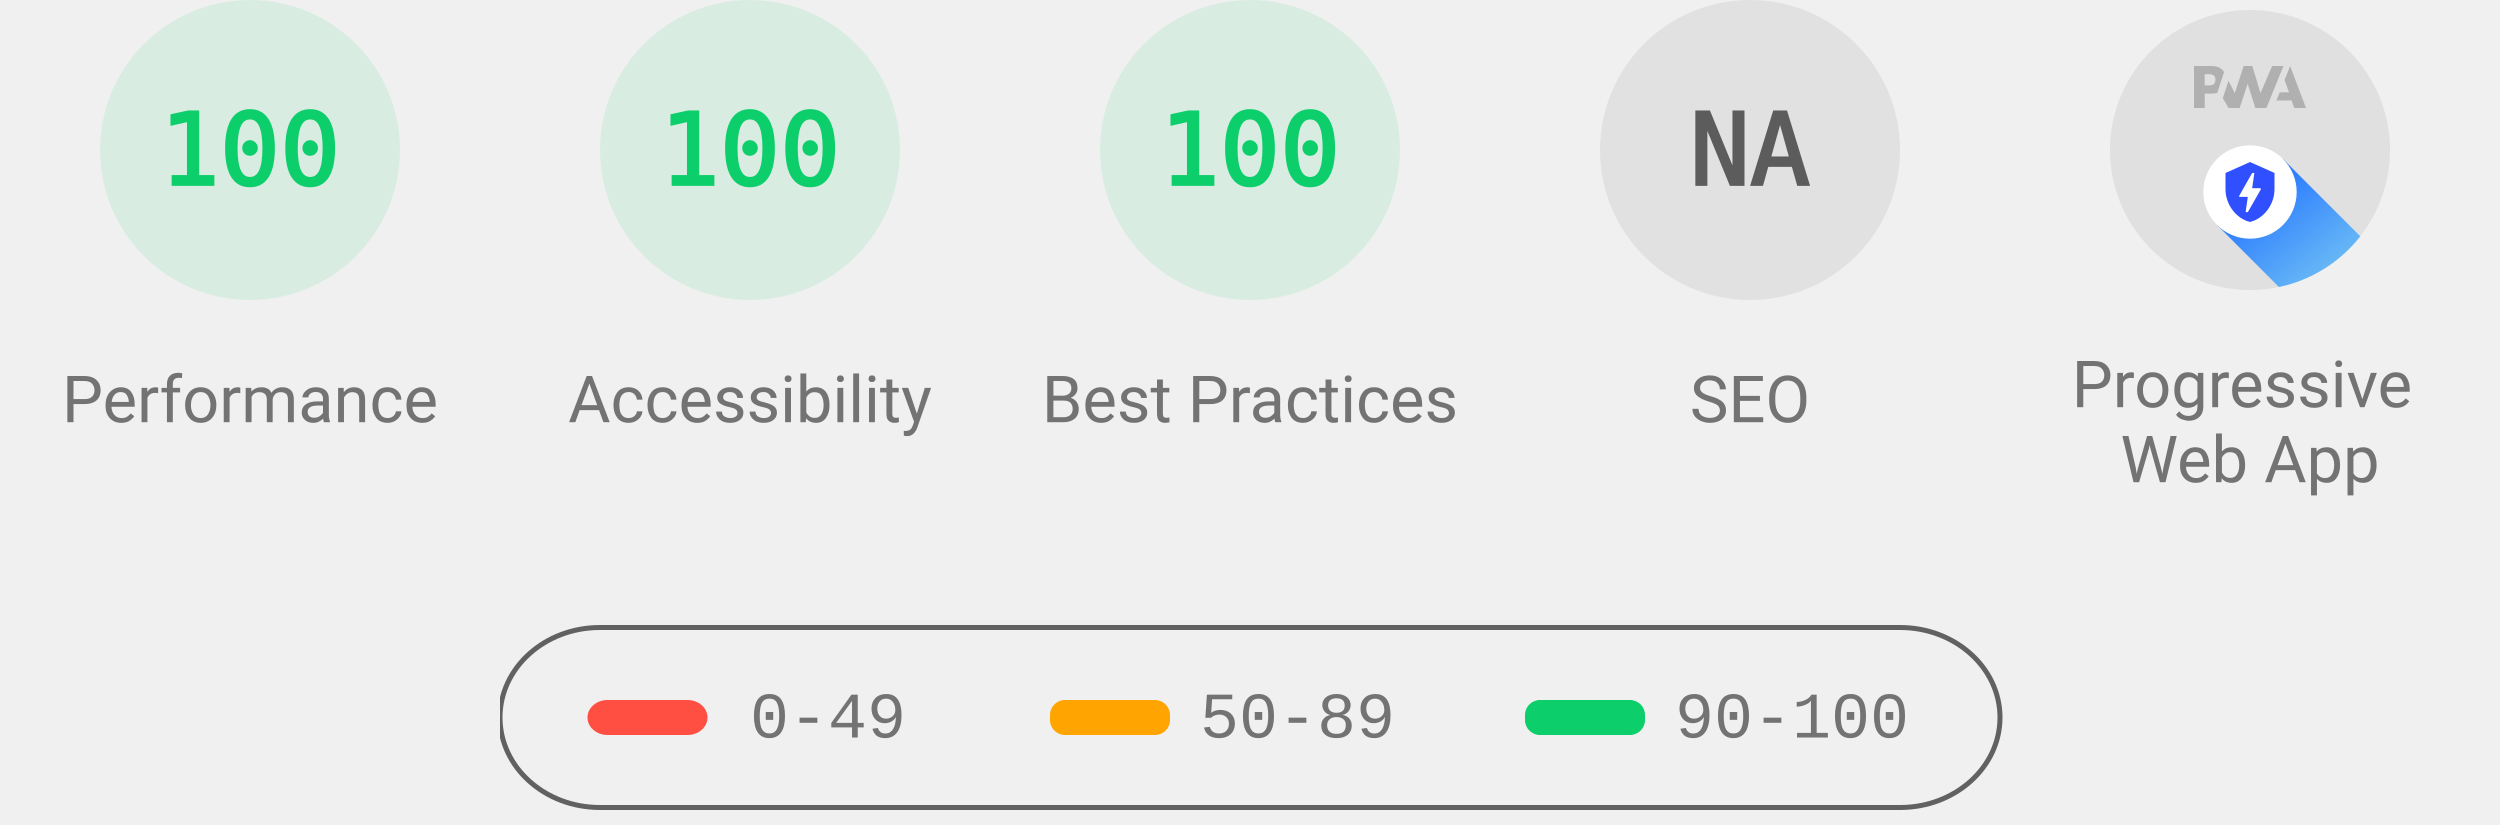
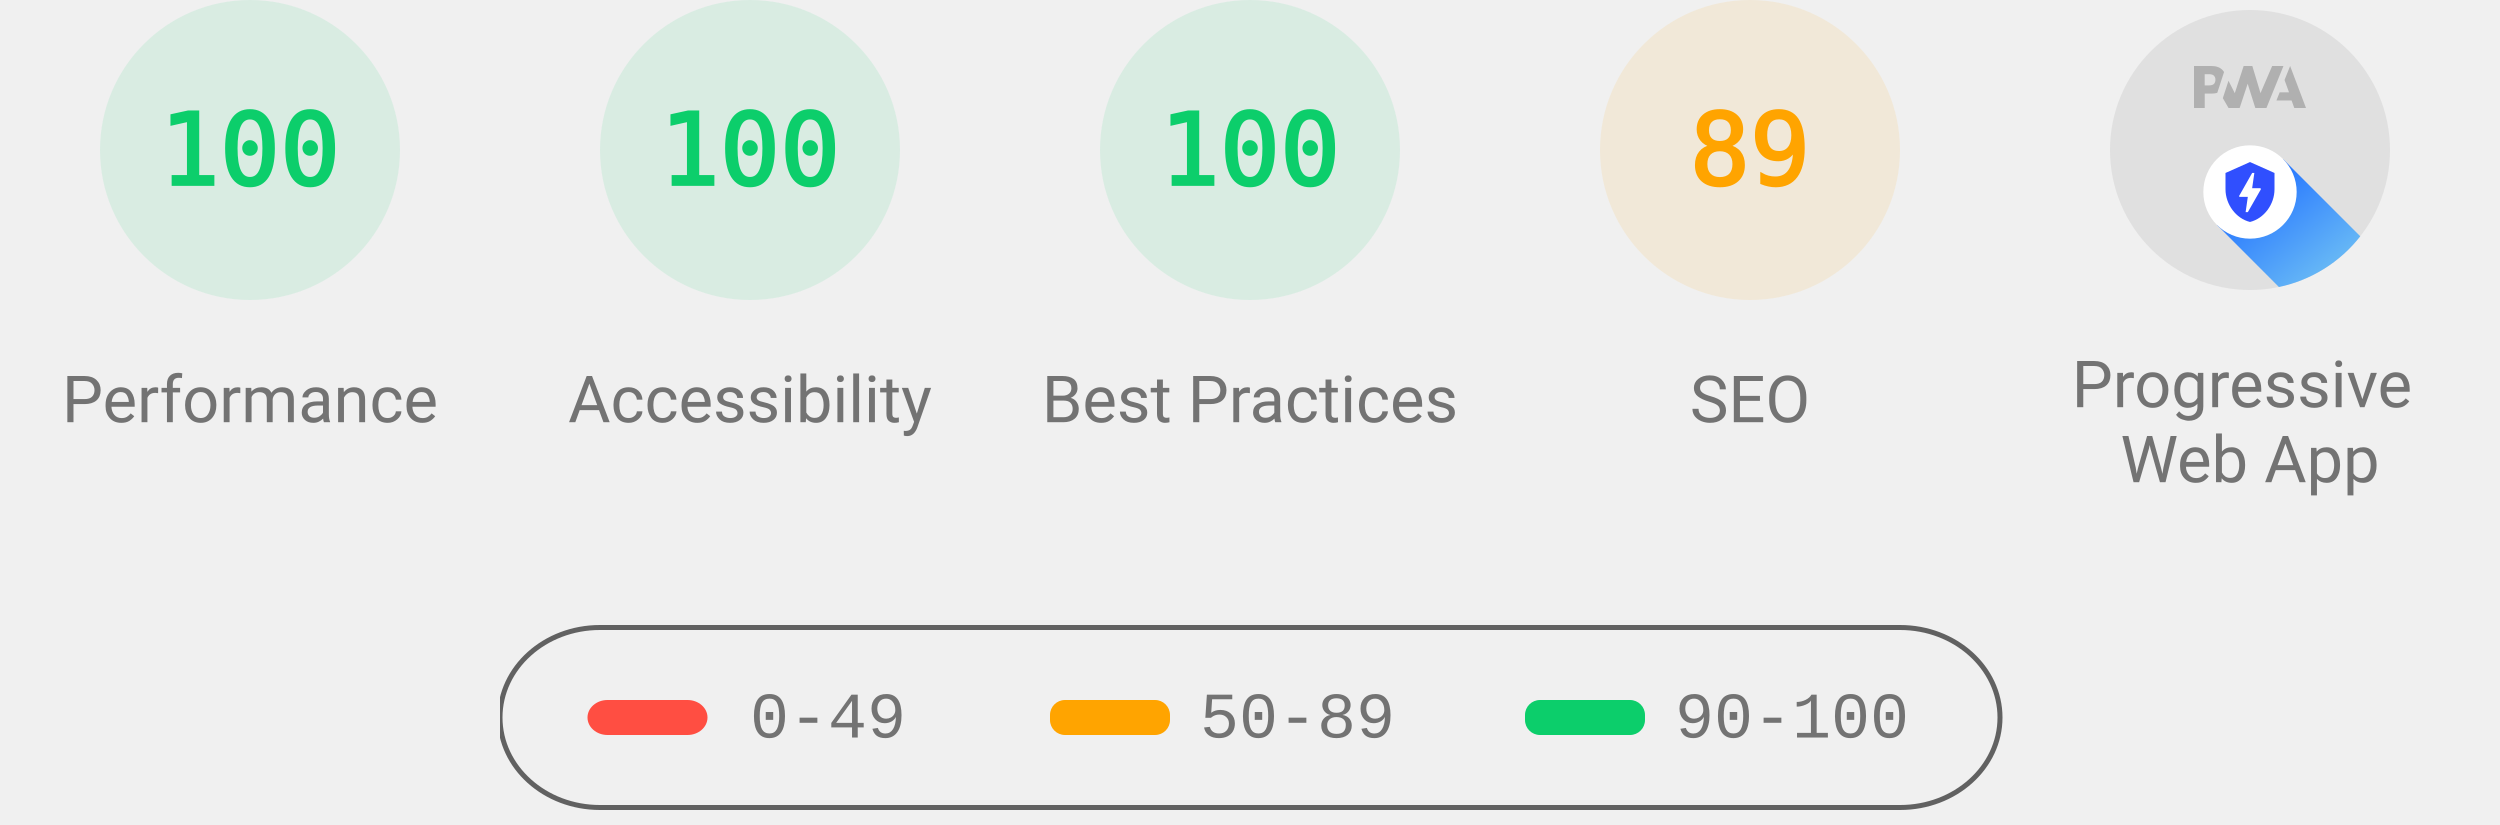
<svg xmlns="http://www.w3.org/2000/svg" class="theme--agnostic" fill="none" width="1000" height="330">
  <style>
			.gauge-base {
				opacity: 0.1
			}

			.gauge-arc {
				fill: none;
				animation-delay: 250ms;
				stroke-linecap: round;
				transform: rotate(-90deg);
				transform-origin: 100px 60px;
				animation: load-gauge 1s ease forwards
			}

			.guage-text {
				font-size: 40px;
				font-family: monospace;
				text-align: center
			}

			.guage-red {
				color: #ff4e42;
				fill: #ff4e42;
				stroke: #ff4e42
			}
			.guage-orange {
				color: #ffa400;
				fill: #ffa400;
				stroke: #ffa400
			}
			.guage-green {
				color: #0cce6b;
				fill: #0cce6b;
				stroke: #0cce6b
			}
			.theme--agnostic .guage-undefined {
				color: #5c5c5c;
				fill: #5c5c5c;
				stroke: #5c5c5c
			}
			.theme--light .guage-undefined {
				color: #1e1e1e;
				fill: #1e1e1e;
				stroke: #1e1e1e
			}
			.theme--dark .guage-undefined {
				color: #f5f5f5;
				fill: #f5f5f5;
				stroke: #f5f5f5
			}

			.guage-title {
				stroke: none;
				font-size: 26px;
				line-height: 26px;
				font-family: Roboto, Halvetica, Arial, sans-serif
			}
			.metric.guage-title {
				font-family: 'Courier New', Courier, monospace
			}
			.theme--agnostic .guage-title {
				color: #737373;
				fill: #737373
			}
			.theme--light .guage-title {
				color: #212121;
				fill: #212121
			}
			.theme--dark .guage-title {
				color: #f5f5f5;
				fill: #f5f5f5
			}

			@keyframes load-gauge {
				from {
					stroke-dasharray: 0 352.858
				}
			}
			.lh-gauge--pwa__disc {
				fill: #e0e0e0
			}
			.lh-gauge--pwa__logo {
				position: relative;
				fill: #b0b0b0
			}
			.lh-gauge--pwa__invisible {
				display: none
			}
			.lh-gauge--pwa__visible {
				display: inline
			}
			.guage-invisible {
				display: none
			}
			.lh-gauge--pwa__logo--primary-color {
				fill: #304ffe
			}
			.theme--agnostic .lh-gauge--pwa__logo--secondary-color {
				fill: #787878
			}
			.theme--light .lh-gauge--pwa__logo--secondary-color {
				fill: #3d3d3d
			}
			.theme--dark .lh-gauge--pwa__logo--secondary-color {
				fill: #d8b6b6
			}
			.theme--light #svg_2 {
				stroke: #00000022
			}
			.theme--agnostic #svg_2 {
				stroke: #616161
			}
			.theme--light #svg_2 {
				stroke: #00000022
			}
			.theme--dark #svg_2 {
				stroke: #f5f5f566
			}
		</style>
  <svg class="guage-div guage-perf guage-green" viewBox="0 0 200 200" width="200" height="200" x="0" y="0">
    <circle class="gauge-base" r="56" cx="100" cy="60" stroke-width="8" />
    <circle class="gauge-arc guage-arc-1" r="56" cx="100" cy="60" stroke-width="8" style="stroke-dasharray: 351.858, 351.858;" />
    <text class="guage-text" x="100px" y="60px" alignment-baseline="central" dominant-baseline="central" text-anchor="middle">100</text>
    <text class="guage-title" x="100px" y="160px" alignment-baseline="central" dominant-baseline="central" text-anchor="middle">Performance</text>
  </svg>,<svg class="guage-div guage-perf guage-green" viewBox="0 0 200 200" width="200" height="200" x="200" y="0">
    <circle class="gauge-base" r="56" cx="100" cy="60" stroke-width="8" />
    <circle class="gauge-arc guage-arc-1" r="56" cx="100" cy="60" stroke-width="8" style="stroke-dasharray: 351.858, 351.858;" />
    <text class="guage-text" x="100px" y="60px" alignment-baseline="central" dominant-baseline="central" text-anchor="middle">100</text>
    <text class="guage-title" x="100px" y="160px" alignment-baseline="central" dominant-baseline="central" text-anchor="middle">Accessibility</text>
  </svg>,<svg class="guage-div guage-perf guage-green" viewBox="0 0 200 200" width="200" height="200" x="400" y="0">
    <circle class="gauge-base" r="56" cx="100" cy="60" stroke-width="8" />
    <circle class="gauge-arc guage-arc-1" r="56" cx="100" cy="60" stroke-width="8" style="stroke-dasharray: 351.858, 351.858;" />
    <text class="guage-text" x="100px" y="60px" alignment-baseline="central" dominant-baseline="central" text-anchor="middle">100</text>
    <text class="guage-title" x="100px" y="160px" alignment-baseline="central" dominant-baseline="central" text-anchor="middle">Best Practices</text>
-   </svg>,<svg class="guage-div guage-perf guage-undefined" viewBox="0 0 200 200" width="200" height="200" x="600" y="0">
-     <circle class="gauge-base" r="56" cx="100" cy="60" stroke-width="8" />
-     <circle class="gauge-arc guage-arc-1" r="56" cx="100" cy="60" stroke-width="8" style="stroke-dasharray: 351.858, 351.858;" />
-     <text class="guage-text" x="100px" y="60px" alignment-baseline="central" dominant-baseline="central" text-anchor="middle">NA</text>
+   </svg>,<svg class="guage-div guage-perf guage-orange" viewBox="0 0 200 200" width="200" height="200" x="600" y="0">
+     <circle class="gauge-base" r="56" cx="100" cy="60" stroke-width="8" />
+     <circle class="gauge-arc guage-arc-1" r="56" cx="100" cy="60" stroke-width="8" style="stroke-dasharray: 313.154, 351.858;" />
+     <text class="guage-text" x="100px" y="60px" alignment-baseline="central" dominant-baseline="central" text-anchor="middle">89</text>
    <text class="guage-title" x="100px" y="160px" alignment-baseline="central" dominant-baseline="central" text-anchor="middle">SEO</text>
  </svg>,<svg class="guage-div guage-pwa" viewBox="0 0 200 200" width="200" height="200" x="800" y="0">
    <svg viewBox="0 0 60 60" width="112" height="112" x="44" y="4">
      <defs>
        <linearGradient id="lh-gauge--pwa__check-circle__gradient-0" x1="50%" y1="0%" x2="50%" y2="100%">
          <stop stop-color="#00C852" offset="0%" />
          <stop stop-color="#009688" offset="100%" />
        </linearGradient>
        <linearGradient id="lh-gauge--pwa__installable__shadow-gradient-0" x1="76.056%" x2="24.111%" y1="82.995%" y2="24.735%">
          <stop stop-color="#A5D6A7" offset="0%" />
          <stop stop-color="#80CBC4" offset="100%" />
        </linearGradient>
        <linearGradient id="lh-gauge--pwa__fast-reliable__shadow-gradient-0" x1="76.056%" y1="82.995%" x2="25.678%" y2="26.493%">
          <stop stop-color="#64B5F6" offset="0%" />
          <stop stop-color="#2979FF" offset="100%" />
        </linearGradient>
        <g id="lh-gauge--pwa__fast-reliable-badge-0">
          <circle fill="#FFFFFF" cx="10" cy="10" r="10" />
          <path fill="#304FFE" d="M10 3.58l5.25 2.34v3.5c0 3.23-2.24 6.26-5.25 7-3.01-.74-5.25-3.77-5.25-7v-3.5L10 3.58zm-.47 10.74l2.76-4.83.03-.07c.04-.08 0-.24-.22-.24h-1.64l.47-3.26h-.47l-2.7 4.77c-.02.01.05-.1-.04.05-.09.16-.1.31.18.31h1.63l-.47 3.27h.47z" />
        </g>
        <g id="lh-gauge--pwa__installable-badge-0">
          <circle fill="#FFFFFF" cx="10" cy="10" r="10" />
          <path fill="#009688" d="M10 4.167A5.835 5.835 0 0 0 4.167 10 5.835 5.835 0 0 0 10 15.833 5.835 5.835 0 0 0 15.833 10 5.835 5.835 0 0 0 10 4.167zm2.917 6.416h-2.334v2.334H9.417v-2.334H7.083V9.417h2.334V7.083h1.166v2.334h2.334v1.166z" />
        </g>
      </defs>
      <g stroke="none" fill-rule="nonzero">
        <circle class="lh-gauge--pwa__disc" cx="30" cy="30" r="30" />
        <g class="lh-gauge--pwa__logo">
          <path d="M35.66 19.39l.7-1.75h2L37.4 15 38.6 12l3.4 9h-2.51l-.58-1.61z" />
          <path d="M33.52 21l3.65-9h-2.42l-2.5 5.82L30.5 12h-1.86l-1.9 5.82-1.35-2.65-1.21 3.72L25.4 21h2.38l1.72-5.2 1.64 5.2z" />
          <path fill-rule="nonzero" d="M20.3 17.91h1.48c.45 0 .85-.05 1.2-.15l.39-1.18 1.07-3.3a2.64 2.64 0 0 0-.28-.37c-.55-.6-1.36-.91-2.42-.91H18v9h2.3V17.9zm1.96-3.84c.22.22.33.5.33.87 0 .36-.1.65-.29.87-.2.23-.59.35-1.15.35h-.86v-2.41h.87c.52 0 .89.1 1.1.32z" />
        </g>
        <rect class="lh-gauge--pwa__component lh-gauge--pwa__na-line lh-gauge--pwa__invisible" fill="#FFFFFF" x="20" y="32" width="20" height="4" rx="2" />
        <g class="lh-gauge--pwa__component lh-gauge--pwa__fast-reliable-badge lh-gauge--pwa__visible" transform="translate(20, 29)">
          <path fill="url(#lh-gauge--pwa__fast-reliable__shadow-gradient-0)" d="M33.63 19.49A30 30 0 0 1 16.2 30.36L3 17.14 17.14 3l16.49 16.49z" />
          <use href="#lh-gauge--pwa__fast-reliable-badge-0" />
        </g>
        <g class="lh-gauge--pwa__component lh-gauge--pwa__installable-badge lh-gauge--pwa__invisible" transform="translate(20, 29)">
          <path fill="url(#lh-gauge--pwa__installable__shadow-gradient-0)" d="M33.629 19.487c-4.272 5.453-10.391 9.39-17.415 10.869L3 17.142 17.142 3 33.63 19.487z" />
          <use href="#lh-gauge--pwa__installable-badge-0" />
        </g>
        <g class="lh-gauge--pwa__component lh-gauge--pwa__fast-reliable-installable-badges lh-gauge--pwa__invisible">
          <g transform="translate(8, 29)">
            <path fill="url(#lh-gauge--pwa__fast-reliable__shadow-gradient-0)" d="M16.321 30.463L3 17.143 17.142 3l22.365 22.365A29.864 29.864 0 0 1 22 31c-1.942 0-3.84-.184-5.679-.537z" />
            <use href="#lh-gauge--pwa__fast-reliable-badge-0" />
          </g>
          <g transform="translate(32, 29)">
            <path fill="url(#lh-gauge--pwa__installable__shadow-gradient-0)" d="M25.982 11.84a30.107 30.107 0 0 1-13.08 15.203L3 17.143 17.142 3l8.84 8.84z" />
            <use href="#lh-gauge--pwa__installable-badge-0" />
          </g>
        </g>
        <g class="lh-gauge--pwa__component lh-gauge--pwa__check-circle lh-gauge--pwa__invisible" transform="translate(18, 28)">
          <circle fill="#FFFFFF" cx="12" cy="12" r="12" />
          <path fill="url(#lh-gauge--pwa__check-circle__gradient-0)" d="M12 2a10 10 0 1 0 0 20 10 10 0 0 0 0-20zm-2 15l-5-5 1.41-1.41L10 14.17l7.59-7.59L19 8l-9 9z" />
        </g>
      </g>
    </svg>
    <text class="guage-title" y="160px" alignment-baseline="central" dominant-baseline="central" text-anchor="middle">
      <tspan x="100px" dy="-6px">Progressive</tspan>
      <tspan x="100px" dy="30px">Web App</tspan>
    </text>
  </svg>
  <svg width="604" height="76" x="200" y="250">
    <g>
      <rect fill="none" id="canvas_background" height="80" width="604" y="-1" x="-1" />
      <g display="none" overflow="visible" y="0" x="0" height="100%" width="100%" id="canvasGrid">
        <rect fill="url(#gridpattern)" stroke-width="0" y="0" x="0" height="100%" width="100%" />
      </g>
    </g>
    <g>
      <rect fill-opacity="0" stroke-width="2" rx="40" id="svg_2" height="72" width="600" y="1" x="0" fill="#000000" />
      <rect stroke="#000" rx="8" id="svg_3" height="14" width="48" y="30" x="35" stroke-opacity="null" stroke-width="0" fill="#ff4e42" />
      <rect stroke="#000" rx="6" id="svg_4" height="14" width="48" y="30" x="220" stroke-opacity="null" stroke-width="0" fill="#ffa400" />
      <rect stroke="#000" rx="6" id="svg_5" height="14" width="48" y="30" x="410" stroke-opacity="null" stroke-width="0" fill="#0cce6b" />
      <text class="metric guage-title" xml:space="preserve" text-anchor="start" font-size="26" id="svg_6" y="45" x="100" stroke-opacity="null" stroke-width="0" stroke="#000">0-49</text>
      <text class="metric guage-title" xml:space="preserve" text-anchor="start" font-size="26" id="svg_7" y="45" x="280" stroke-opacity="null" stroke-width="0" stroke="#000">50-89</text>
      <text class="metric guage-title" xml:space="preserve" text-anchor="start" font-size="26" id="svg_8" y="45" x="470" stroke-opacity="null" stroke-width="0" stroke="#000">90-100</text>
    </g>
  </svg>
</svg>
